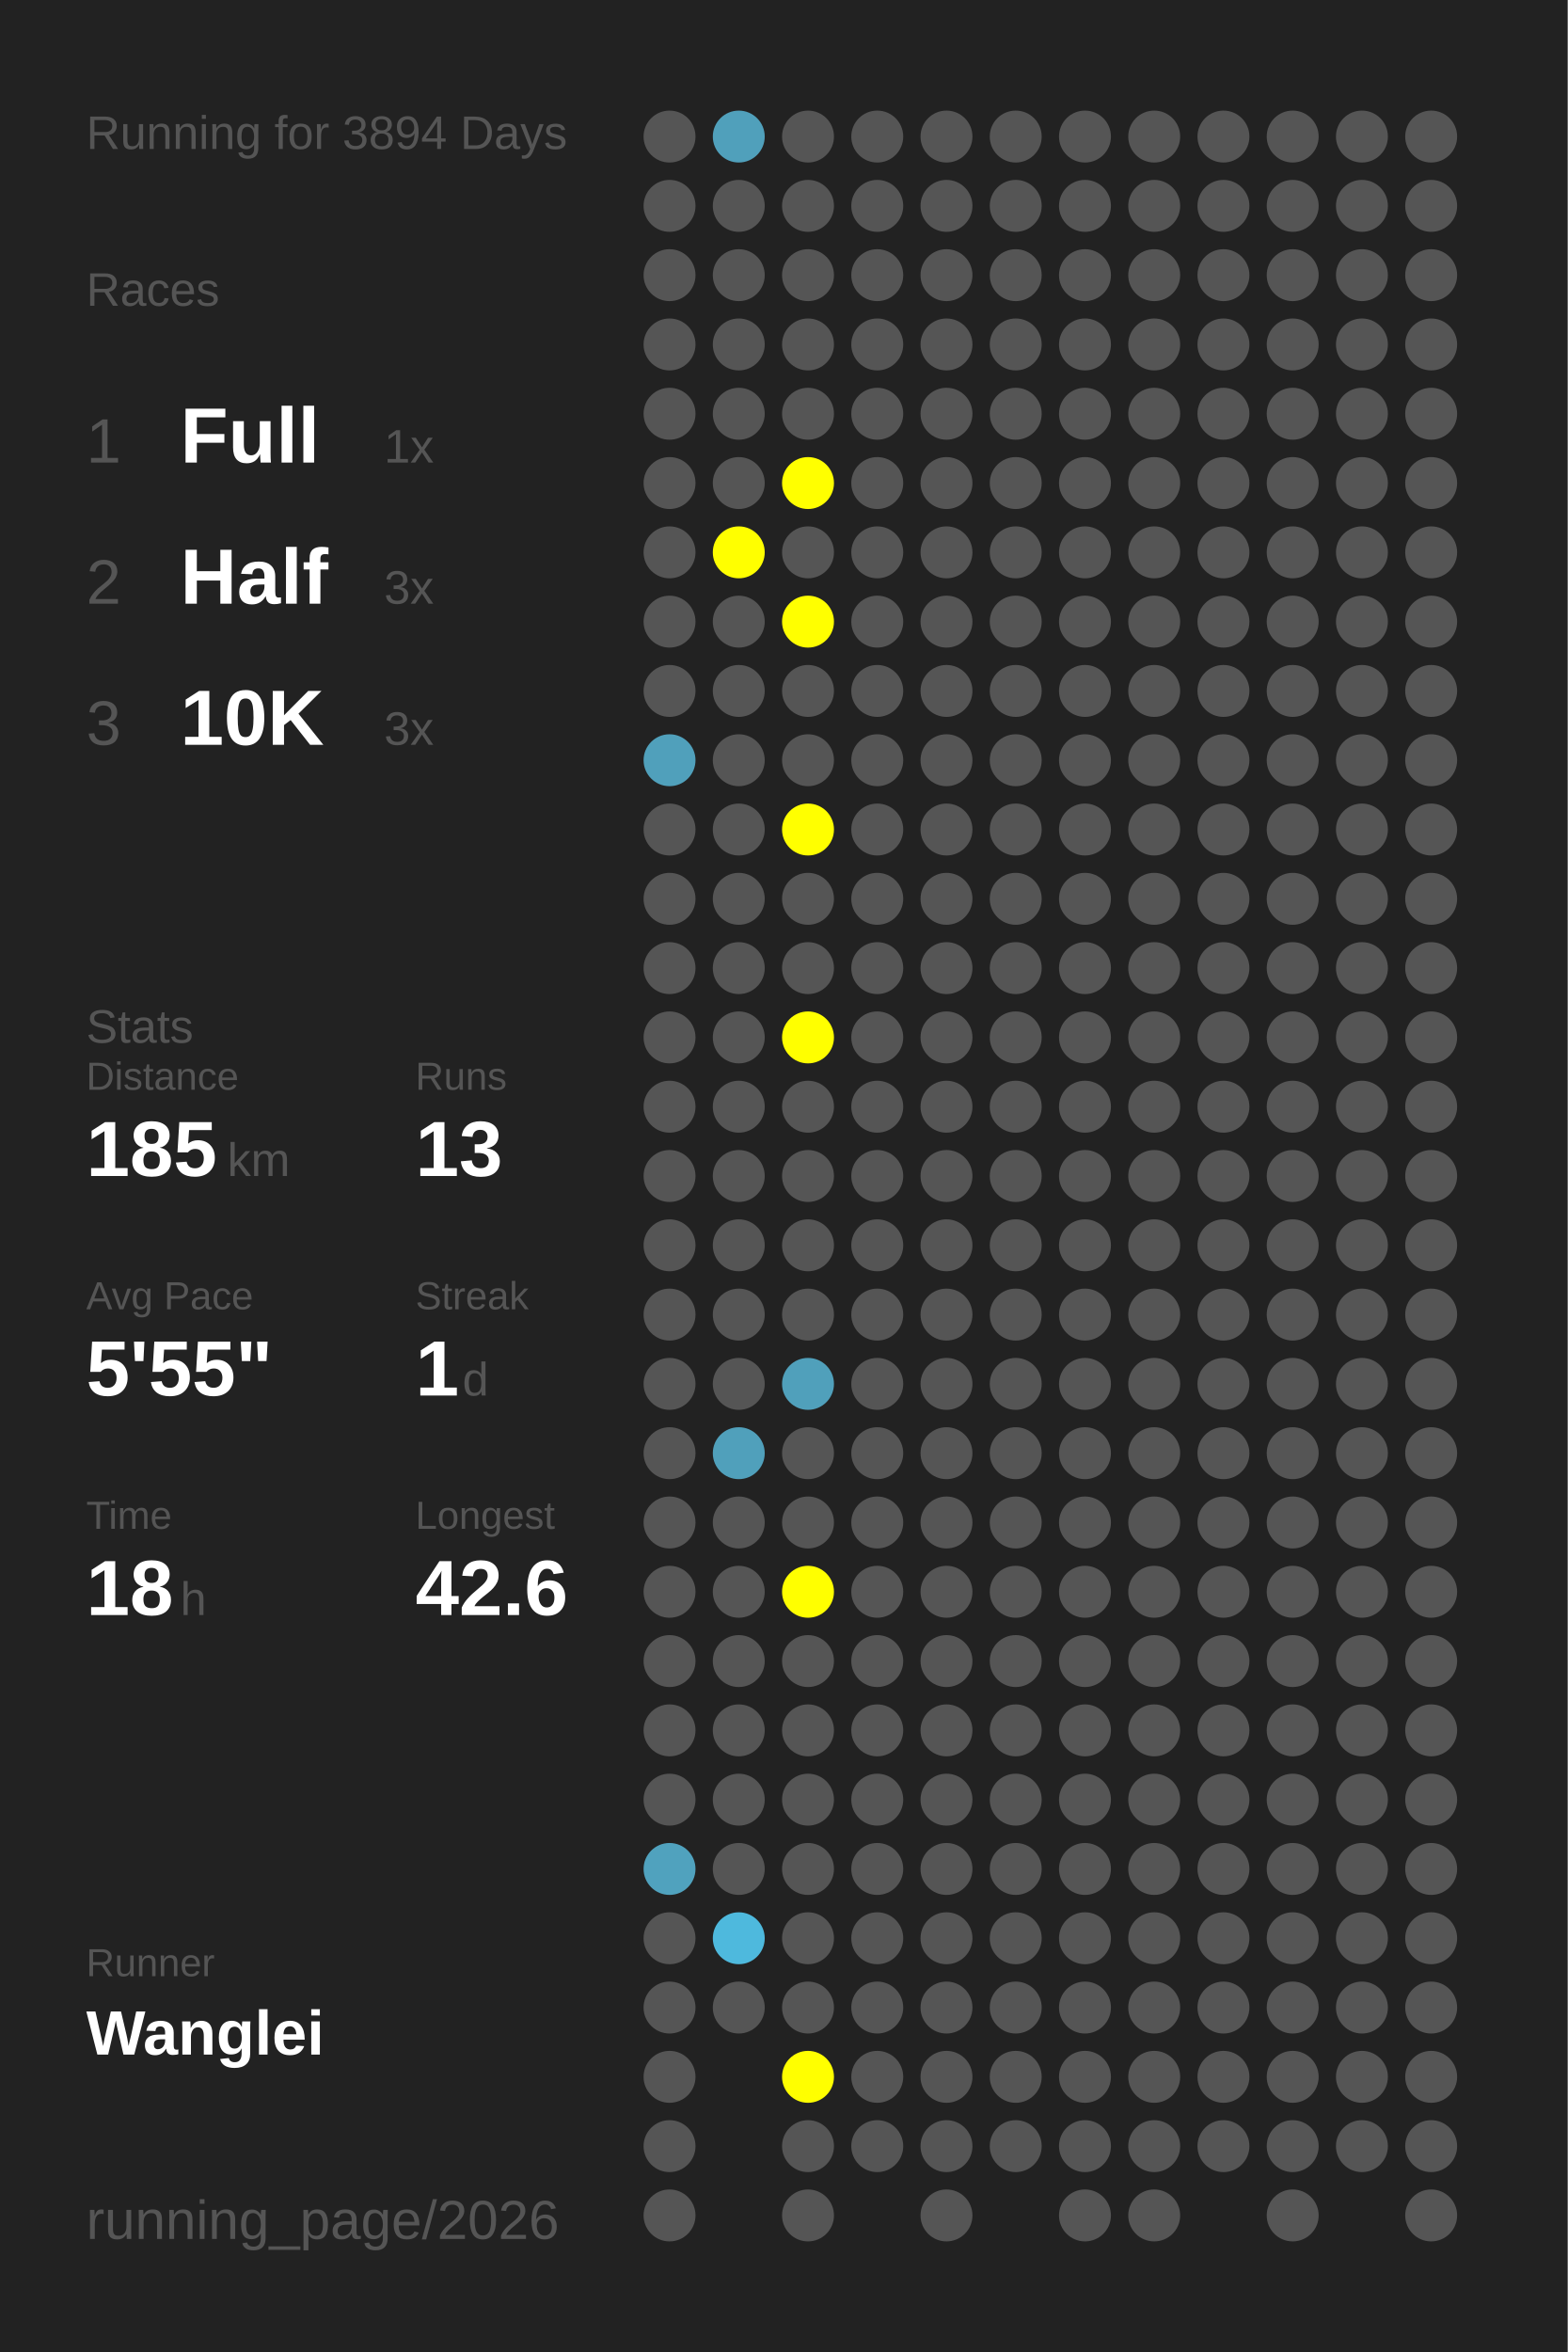
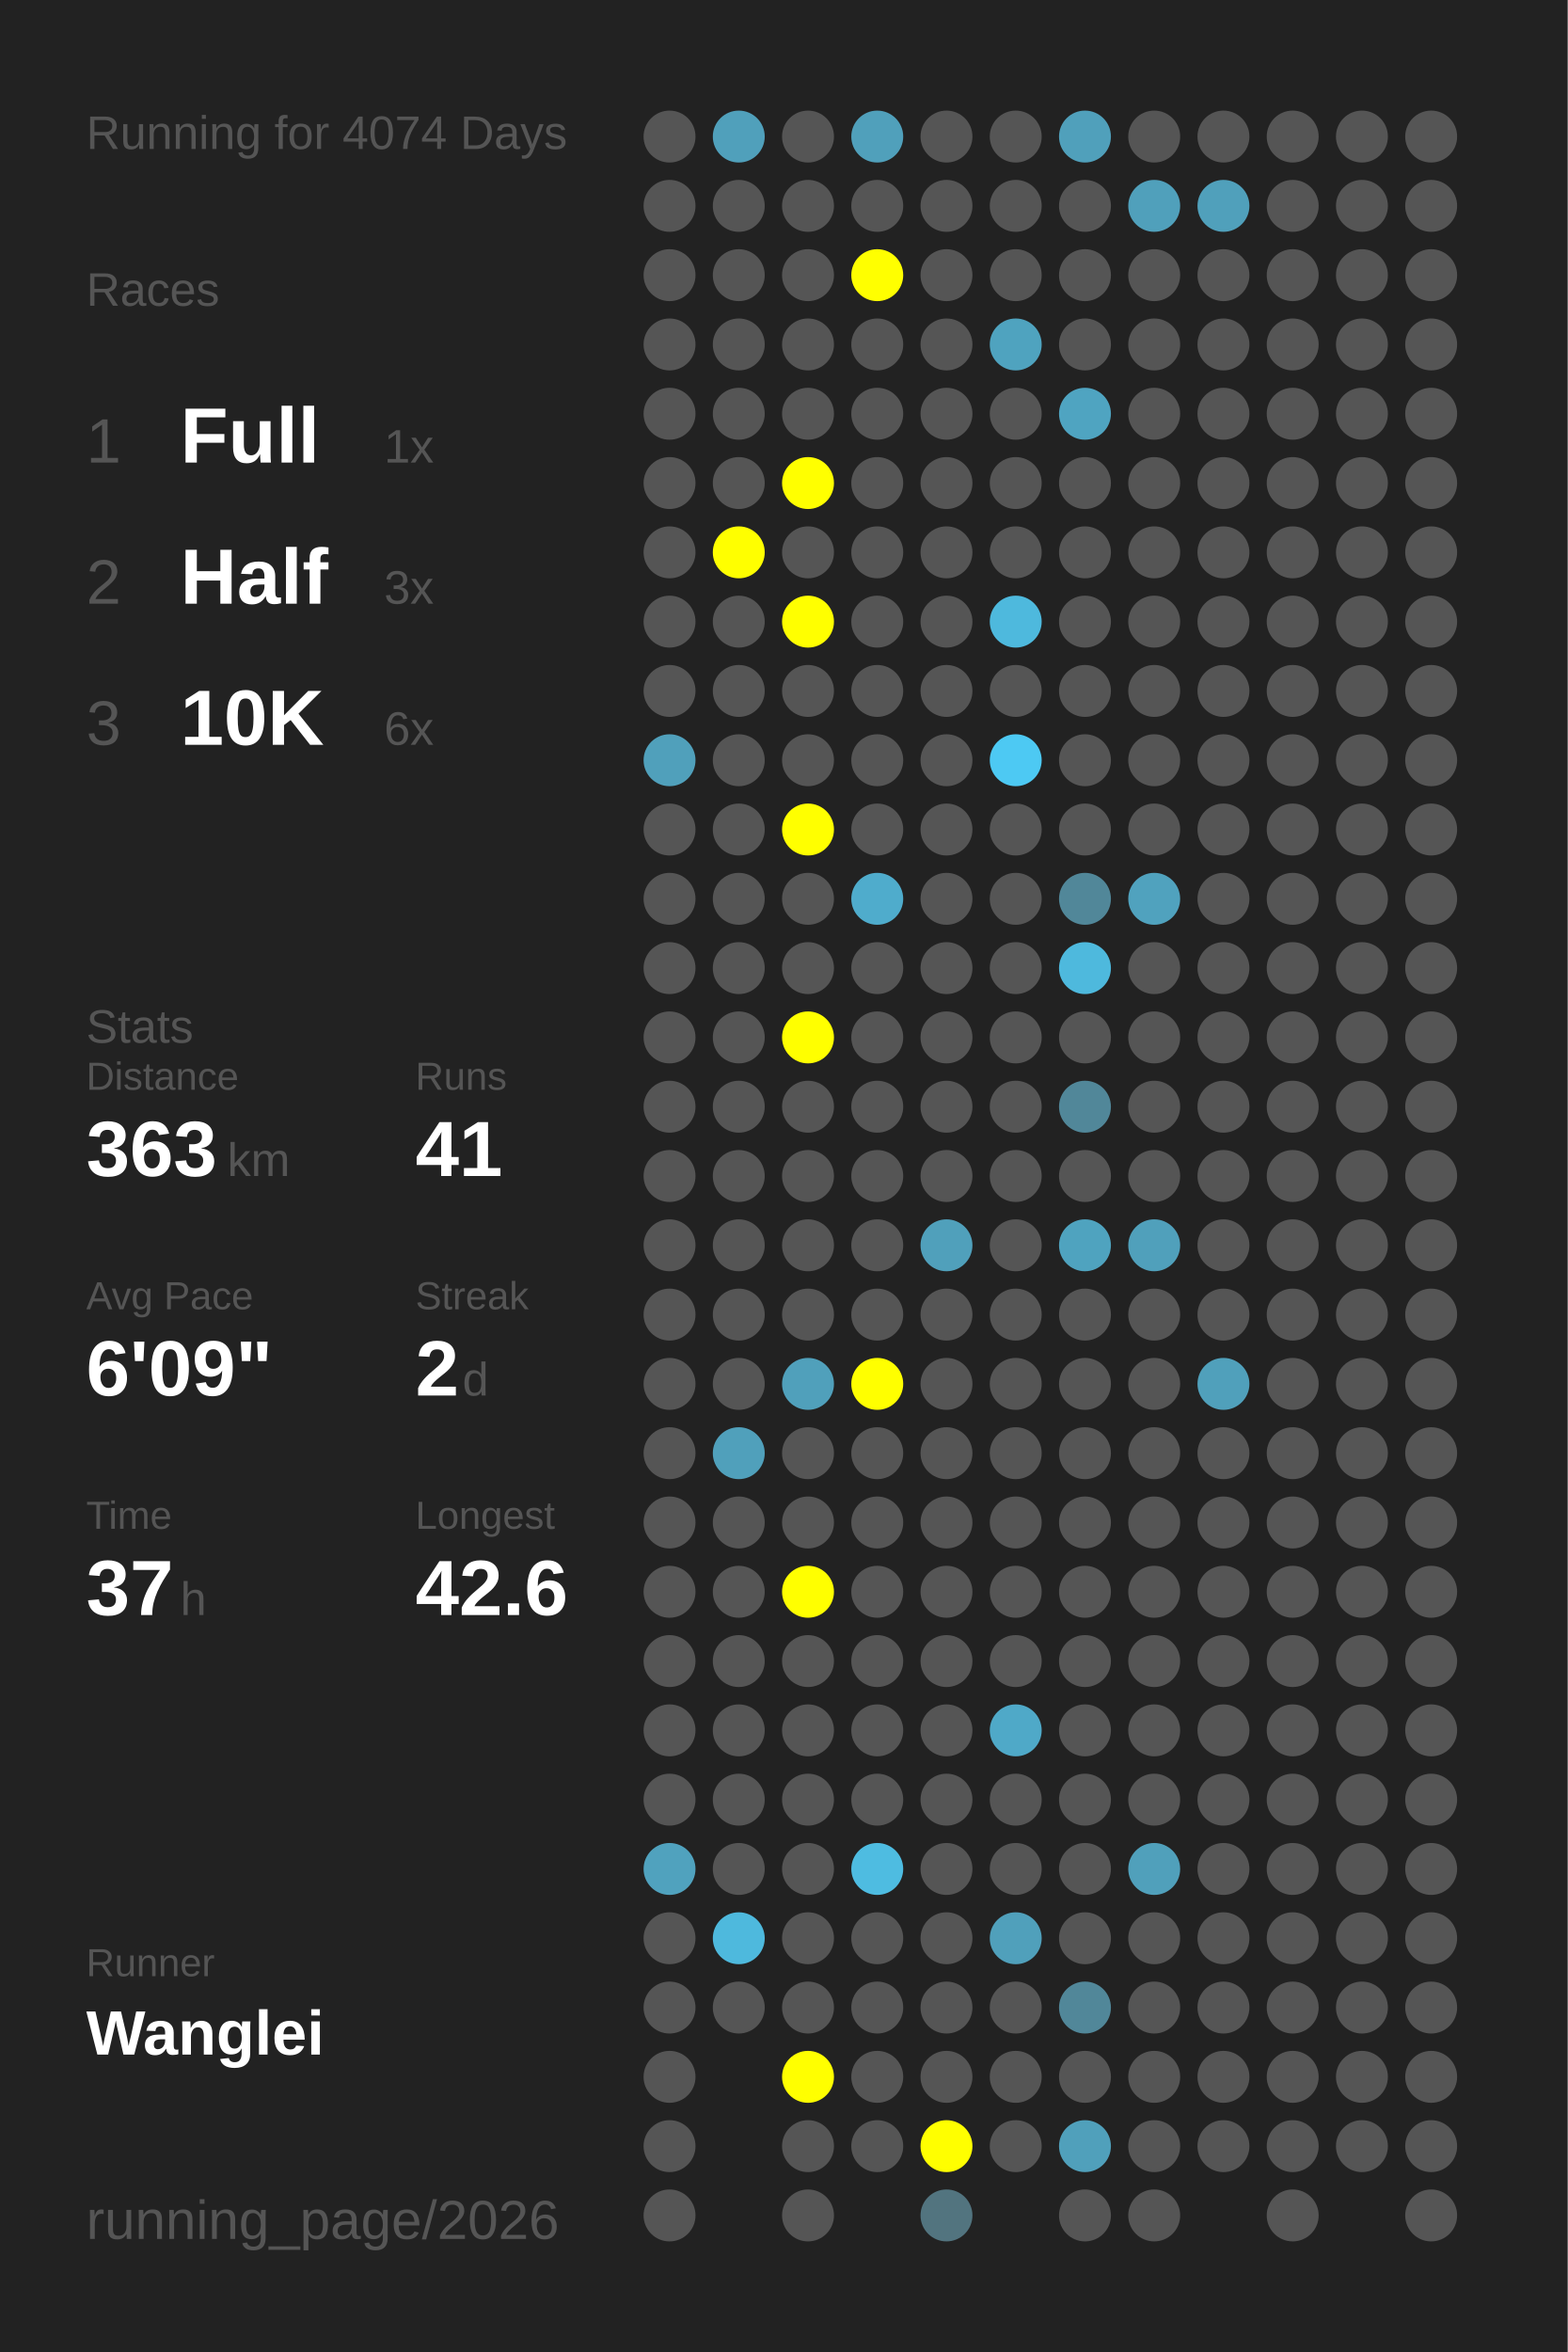
<svg xmlns="http://www.w3.org/2000/svg" baseProfile="full" height="300mm" version="1.1" viewBox="0,0,200,300" width="200mm">
  <defs />
  <rect fill="#222222" height="300" width="200" x="0" y="0" />
-   <text fill="#555555" style="font-size:6px; font-family:Arial;" x="11" y="19">Running for 3894 Days</text>
+   <text fill="#555555" style="font-size:6px; font-family:Arial;" x="11" y="19">Running for 4074 Days</text>
  <text fill="#555555" style="font-size:6px; font-family:Arial;" x="11" y="39">Races</text>
  <text fill="#555555" style="font-size:8px; font-family:Arial;" x="11" y="59">1</text>
  <text fill="#FFFFFF" style="font-size:10px; font-family:Arial; font-weight:bold;" x="23" y="59">Full</text>
  <text fill="#555555" style="font-size:6px; font-family:Arial;" x="49" y="59">1x</text>
  <text fill="#555555" style="font-size:8px; font-family:Arial;" x="11" y="77">2</text>
  <text fill="#FFFFFF" style="font-size:10px; font-family:Arial; font-weight:bold;" x="23" y="77">Half</text>
  <text fill="#555555" style="font-size:6px; font-family:Arial;" x="49" y="77">3x</text>
  <text fill="#555555" style="font-size:8px; font-family:Arial;" x="11" y="95">3</text>
  <text fill="#FFFFFF" style="font-size:10px; font-family:Arial; font-weight:bold;" x="23" y="95">10K</text>
-   <text fill="#555555" style="font-size:6px; font-family:Arial;" x="49" y="95">3x</text>
+   <text fill="#555555" style="font-size:6px; font-family:Arial;" x="49" y="95">6x</text>
  <text fill="#555555" style="font-size:6px; font-family:Arial;" x="11" y="133">Stats</text>
  <text fill="#555555" style="font-size:5px; font-family:Arial;" x="11" y="139">Distance</text>
-   <text fill="#FFFFFF" style="font-size:10px; font-family:Arial; font-weight:bold;" x="11" y="150">185</text>
+   <text fill="#FFFFFF" style="font-size:10px; font-family:Arial; font-weight:bold;" x="11" y="150">363</text>
  <text fill="#555555" style="font-size:6px; font-family:Arial;" x="29" y="150">km</text>
  <text fill="#555555" style="font-size:5px; font-family:Arial;" x="53" y="139">Runs</text>
-   <text fill="#FFFFFF" style="font-size:10px; font-family:Arial; font-weight:bold;" x="53" y="150">13</text>
+   <text fill="#FFFFFF" style="font-size:10px; font-family:Arial; font-weight:bold;" x="53" y="150">41</text>
  <text fill="#555555" style="font-size:5px; font-family:Arial;" x="11" y="167">Avg Pace</text>
-   <text fill="#FFFFFF" style="font-size:10px; font-family:Arial; font-weight:bold;" x="11" y="178">5'55"</text>
+   <text fill="#FFFFFF" style="font-size:10px; font-family:Arial; font-weight:bold;" x="11" y="178">6'09"</text>
  <text fill="#555555" style="font-size:5px; font-family:Arial;" x="53" y="167">Streak</text>
-   <text fill="#FFFFFF" style="font-size:10px; font-family:Arial; font-weight:bold;" x="53" y="178">1</text>
+   <text fill="#FFFFFF" style="font-size:10px; font-family:Arial; font-weight:bold;" x="53" y="178">2</text>
  <text fill="#555555" style="font-size:6px; font-family:Arial;" x="59" y="178">d</text>
  <text fill="#555555" style="font-size:5px; font-family:Arial;" x="11" y="195">Time</text>
-   <text fill="#FFFFFF" style="font-size:10px; font-family:Arial; font-weight:bold;" x="11" y="206">18</text>
+   <text fill="#FFFFFF" style="font-size:10px; font-family:Arial; font-weight:bold;" x="11" y="206">37</text>
  <text fill="#555555" style="font-size:6px; font-family:Arial;" x="23" y="206">h</text>
  <text fill="#555555" style="font-size:5px; font-family:Arial;" x="53" y="195">Longest</text>
  <text fill="#FFFFFF" style="font-size:10px; font-family:Arial; font-weight:bold;" x="53" y="206">42.6</text>
  <text fill="#555555" style="font-size:5px; font-family:Arial;" x="11" y="252.065">Runner</text>
  <text fill="#FFFFFF" style="font-size:8px; font-family:Arial; font-weight:bold;" x="11" y="262.065">Wanglei</text>
  <text fill="#555555" style="font-size:7px; font-family:Arial;" x="11" y="285.581">running_page/2026</text>
  <circle cx="85.417" cy="17.419" fill="#555555" r="3.312" />
  <circle cx="85.417" cy="26.258" fill="#555555" r="3.312" />
  <circle cx="85.417" cy="35.097" fill="#555555" r="3.312" />
  <circle cx="85.417" cy="43.935" fill="#555555" r="3.312" />
  <circle cx="85.417" cy="52.774" fill="#555555" r="3.312" />
  <circle cx="85.417" cy="61.613" fill="#555555" r="3.312" />
  <circle cx="85.417" cy="70.452" fill="#555555" r="3.312" />
  <circle cx="85.417" cy="79.29" fill="#555555" r="3.312" />
  <circle cx="85.417" cy="88.129" fill="#555555" r="3.312" />
  <circle cx="85.417" cy="96.968" fill="#50a0bb" r="3.312" />
  <circle cx="85.417" cy="105.806" fill="#555555" r="3.312" />
  <circle cx="85.417" cy="114.645" fill="#555555" r="3.312" />
  <circle cx="85.417" cy="123.484" fill="#555555" r="3.312" />
  <circle cx="85.417" cy="132.323" fill="#555555" r="3.312" />
  <circle cx="85.417" cy="141.161" fill="#555555" r="3.312" />
  <circle cx="85.417" cy="150" fill="#555555" r="3.312" />
  <circle cx="85.417" cy="158.839" fill="#555555" r="3.312" />
  <circle cx="85.417" cy="167.677" fill="#555555" r="3.312" />
  <circle cx="85.417" cy="176.516" fill="#555555" r="3.312" />
  <circle cx="85.417" cy="185.355" fill="#555555" r="3.312" />
  <circle cx="85.417" cy="194.194" fill="#555555" r="3.312" />
  <circle cx="85.417" cy="203.032" fill="#555555" r="3.312" />
  <circle cx="85.417" cy="211.871" fill="#555555" r="3.312" />
  <circle cx="85.417" cy="220.71" fill="#555555" r="3.312" />
  <circle cx="85.417" cy="229.548" fill="#555555" r="3.312" />
  <circle cx="85.417" cy="238.387" fill="#50a2be" r="3.312" />
  <circle cx="85.417" cy="247.226" fill="#555555" r="3.312" />
  <circle cx="85.417" cy="256.065" fill="#555555" r="3.312" />
  <circle cx="85.417" cy="264.903" fill="#555555" r="3.312" />
  <circle cx="85.417" cy="273.742" fill="#555555" r="3.312" />
  <circle cx="85.417" cy="282.581" fill="#555555" r="3.312" />
  <circle cx="94.25" cy="17.419" fill="#50a0bb" r="3.312" />
  <circle cx="94.25" cy="26.258" fill="#555555" r="3.312" />
  <circle cx="94.25" cy="35.097" fill="#555555" r="3.312" />
  <circle cx="94.25" cy="43.935" fill="#555555" r="3.312" />
  <circle cx="94.25" cy="52.774" fill="#555555" r="3.312" />
  <circle cx="94.25" cy="61.613" fill="#555555" r="3.312" />
  <circle cx="94.25" cy="70.452" fill="#FFFF00" r="3.312" />
  <circle cx="94.25" cy="79.29" fill="#555555" r="3.312" />
  <circle cx="94.25" cy="88.129" fill="#555555" r="3.312" />
  <circle cx="94.25" cy="96.968" fill="#555555" r="3.312" />
  <circle cx="94.25" cy="105.806" fill="#555555" r="3.312" />
  <circle cx="94.25" cy="114.645" fill="#555555" r="3.312" />
  <circle cx="94.25" cy="123.484" fill="#555555" r="3.312" />
  <circle cx="94.25" cy="132.323" fill="#555555" r="3.312" />
  <circle cx="94.25" cy="141.161" fill="#555555" r="3.312" />
  <circle cx="94.25" cy="150" fill="#555555" r="3.312" />
  <circle cx="94.25" cy="158.839" fill="#555555" r="3.312" />
  <circle cx="94.25" cy="167.677" fill="#555555" r="3.312" />
  <circle cx="94.25" cy="176.516" fill="#555555" r="3.312" />
  <circle cx="94.25" cy="185.355" fill="#50a0bb" r="3.312" />
  <circle cx="94.25" cy="194.194" fill="#555555" r="3.312" />
  <circle cx="94.25" cy="203.032" fill="#555555" r="3.312" />
  <circle cx="94.25" cy="211.871" fill="#555555" r="3.312" />
  <circle cx="94.25" cy="220.71" fill="#555555" r="3.312" />
  <circle cx="94.25" cy="229.548" fill="#555555" r="3.312" />
  <circle cx="94.25" cy="238.387" fill="#555555" r="3.312" />
  <circle cx="94.25" cy="247.226" fill="#4eb9dd" r="3.312" />
  <circle cx="94.25" cy="256.065" fill="#555555" r="3.312" />
  <circle cx="103.083" cy="17.419" fill="#555555" r="3.312" />
  <circle cx="103.083" cy="26.258" fill="#555555" r="3.312" />
  <circle cx="103.083" cy="35.097" fill="#555555" r="3.312" />
  <circle cx="103.083" cy="43.935" fill="#555555" r="3.312" />
  <circle cx="103.083" cy="52.774" fill="#555555" r="3.312" />
  <circle cx="103.083" cy="61.613" fill="#FFFF00" r="3.312" />
  <circle cx="103.083" cy="70.452" fill="#555555" r="3.312" />
  <circle cx="103.083" cy="79.29" fill="#FFFF00" r="3.312" />
  <circle cx="103.083" cy="88.129" fill="#555555" r="3.312" />
  <circle cx="103.083" cy="96.968" fill="#555555" r="3.312" />
  <circle cx="103.083" cy="105.806" fill="#FFFF00" r="3.312" />
  <circle cx="103.083" cy="114.645" fill="#555555" r="3.312" />
  <circle cx="103.083" cy="123.484" fill="#555555" r="3.312" />
  <circle cx="103.083" cy="132.323" fill="#FFFF00" r="3.312" />
  <circle cx="103.083" cy="141.161" fill="#555555" r="3.312" />
  <circle cx="103.083" cy="150" fill="#555555" r="3.312" />
  <circle cx="103.083" cy="158.839" fill="#555555" r="3.312" />
  <circle cx="103.083" cy="167.677" fill="#555555" r="3.312" />
  <circle cx="103.083" cy="176.516" fill="#50a0bb" r="3.312" />
  <circle cx="103.083" cy="185.355" fill="#555555" r="3.312" />
  <circle cx="103.083" cy="194.194" fill="#555555" r="3.312" />
  <circle cx="103.083" cy="203.032" fill="#FFFF00" r="3.312" />
  <circle cx="103.083" cy="211.871" fill="#555555" r="3.312" />
  <circle cx="103.083" cy="220.71" fill="#555555" r="3.312" />
  <circle cx="103.083" cy="229.548" fill="#555555" r="3.312" />
  <circle cx="103.083" cy="238.387" fill="#555555" r="3.312" />
  <circle cx="103.083" cy="247.226" fill="#555555" r="3.312" />
  <circle cx="103.083" cy="256.065" fill="#555555" r="3.312" />
  <circle cx="103.083" cy="264.903" fill="#FFFF00" r="3.312" />
  <circle cx="103.083" cy="273.742" fill="#555555" r="3.312" />
  <circle cx="103.083" cy="282.581" fill="#555555" r="3.312" />
-   <circle cx="111.917" cy="17.419" fill="#555555" r="3.312" />
+   <circle cx="111.917" cy="17.419" fill="#50a0bb" r="3.312" />
  <circle cx="111.917" cy="26.258" fill="#555555" r="3.312" />
-   <circle cx="111.917" cy="35.097" fill="#555555" r="3.312" />
+   <circle cx="111.917" cy="35.097" fill="#FFFF00" r="3.312" />
  <circle cx="111.917" cy="43.935" fill="#555555" r="3.312" />
  <circle cx="111.917" cy="52.774" fill="#555555" r="3.312" />
  <circle cx="111.917" cy="61.613" fill="#555555" r="3.312" />
  <circle cx="111.917" cy="70.452" fill="#555555" r="3.312" />
  <circle cx="111.917" cy="79.29" fill="#555555" r="3.312" />
  <circle cx="111.917" cy="88.129" fill="#555555" r="3.312" />
  <circle cx="111.917" cy="96.968" fill="#555555" r="3.312" />
  <circle cx="111.917" cy="105.806" fill="#555555" r="3.312" />
-   <circle cx="111.917" cy="114.645" fill="#555555" r="3.312" />
+   <circle cx="111.917" cy="114.645" fill="#4faccc" r="3.312" />
  <circle cx="111.917" cy="123.484" fill="#555555" r="3.312" />
  <circle cx="111.917" cy="132.323" fill="#555555" r="3.312" />
  <circle cx="111.917" cy="141.161" fill="#555555" r="3.312" />
  <circle cx="111.917" cy="150" fill="#555555" r="3.312" />
  <circle cx="111.917" cy="158.839" fill="#555555" r="3.312" />
  <circle cx="111.917" cy="167.677" fill="#555555" r="3.312" />
-   <circle cx="111.917" cy="176.516" fill="#555555" r="3.312" />
+   <circle cx="111.917" cy="176.516" fill="#FFFF00" r="3.312" />
  <circle cx="111.917" cy="185.355" fill="#555555" r="3.312" />
  <circle cx="111.917" cy="194.194" fill="#555555" r="3.312" />
  <circle cx="111.917" cy="203.032" fill="#555555" r="3.312" />
  <circle cx="111.917" cy="211.871" fill="#555555" r="3.312" />
  <circle cx="111.917" cy="220.71" fill="#555555" r="3.312" />
  <circle cx="111.917" cy="229.548" fill="#555555" r="3.312" />
-   <circle cx="111.917" cy="238.387" fill="#555555" r="3.312" />
+   <circle cx="111.917" cy="238.387" fill="#4ebce1" r="3.312" />
  <circle cx="111.917" cy="247.226" fill="#555555" r="3.312" />
  <circle cx="111.917" cy="256.065" fill="#555555" r="3.312" />
  <circle cx="111.917" cy="264.903" fill="#555555" r="3.312" />
  <circle cx="111.917" cy="273.742" fill="#555555" r="3.312" />
  <circle cx="120.75" cy="17.419" fill="#555555" r="3.312" />
  <circle cx="120.75" cy="26.258" fill="#555555" r="3.312" />
  <circle cx="120.75" cy="35.097" fill="#555555" r="3.312" />
  <circle cx="120.75" cy="43.935" fill="#555555" r="3.312" />
  <circle cx="120.75" cy="52.774" fill="#555555" r="3.312" />
  <circle cx="120.75" cy="61.613" fill="#555555" r="3.312" />
  <circle cx="120.75" cy="70.452" fill="#555555" r="3.312" />
  <circle cx="120.75" cy="79.29" fill="#555555" r="3.312" />
  <circle cx="120.75" cy="88.129" fill="#555555" r="3.312" />
  <circle cx="120.75" cy="96.968" fill="#555555" r="3.312" />
  <circle cx="120.75" cy="105.806" fill="#555555" r="3.312" />
  <circle cx="120.75" cy="114.645" fill="#555555" r="3.312" />
  <circle cx="120.75" cy="123.484" fill="#555555" r="3.312" />
  <circle cx="120.75" cy="132.323" fill="#555555" r="3.312" />
  <circle cx="120.75" cy="141.161" fill="#555555" r="3.312" />
  <circle cx="120.75" cy="150" fill="#555555" r="3.312" />
-   <circle cx="120.75" cy="158.839" fill="#555555" r="3.312" />
+   <circle cx="120.75" cy="158.839" fill="#50a0bb" r="3.312" />
  <circle cx="120.75" cy="167.677" fill="#555555" r="3.312" />
  <circle cx="120.75" cy="176.516" fill="#555555" r="3.312" />
  <circle cx="120.75" cy="185.355" fill="#555555" r="3.312" />
  <circle cx="120.75" cy="194.194" fill="#555555" r="3.312" />
  <circle cx="120.75" cy="203.032" fill="#555555" r="3.312" />
  <circle cx="120.75" cy="211.871" fill="#555555" r="3.312" />
  <circle cx="120.75" cy="220.71" fill="#555555" r="3.312" />
  <circle cx="120.75" cy="229.548" fill="#555555" r="3.312" />
  <circle cx="120.75" cy="238.387" fill="#555555" r="3.312" />
  <circle cx="120.75" cy="247.226" fill="#555555" r="3.312" />
  <circle cx="120.75" cy="256.065" fill="#555555" r="3.312" />
  <circle cx="120.75" cy="264.903" fill="#555555" r="3.312" />
-   <circle cx="120.75" cy="273.742" fill="#555555" r="3.312" />
-   <circle cx="120.75" cy="282.581" fill="#555555" r="3.312" />
+   <circle cx="120.75" cy="273.742" fill="#FFFF00" r="3.312" />
+   <circle cx="120.75" cy="282.581" fill="#52747f" r="3.312" />
  <circle cx="129.583" cy="17.419" fill="#555555" r="3.312" />
  <circle cx="129.583" cy="26.258" fill="#555555" r="3.312" />
  <circle cx="129.583" cy="35.097" fill="#555555" r="3.312" />
-   <circle cx="129.583" cy="43.935" fill="#555555" r="3.312" />
+   <circle cx="129.583" cy="43.935" fill="#4fa3bf" r="3.312" />
  <circle cx="129.583" cy="52.774" fill="#555555" r="3.312" />
  <circle cx="129.583" cy="61.613" fill="#555555" r="3.312" />
  <circle cx="129.583" cy="70.452" fill="#555555" r="3.312" />
-   <circle cx="129.583" cy="79.29" fill="#555555" r="3.312" />
+   <circle cx="129.583" cy="79.29" fill="#4eb9dd" r="3.312" />
  <circle cx="129.583" cy="88.129" fill="#555555" r="3.312" />
-   <circle cx="129.583" cy="96.968" fill="#555555" r="3.312" />
+   <circle cx="129.583" cy="96.968" fill="#4dc9f3" r="3.312" />
  <circle cx="129.583" cy="105.806" fill="#555555" r="3.312" />
  <circle cx="129.583" cy="114.645" fill="#555555" r="3.312" />
  <circle cx="129.583" cy="123.484" fill="#555555" r="3.312" />
  <circle cx="129.583" cy="132.323" fill="#555555" r="3.312" />
  <circle cx="129.583" cy="141.161" fill="#555555" r="3.312" />
  <circle cx="129.583" cy="150" fill="#555555" r="3.312" />
  <circle cx="129.583" cy="158.839" fill="#555555" r="3.312" />
  <circle cx="129.583" cy="167.677" fill="#555555" r="3.312" />
  <circle cx="129.583" cy="176.516" fill="#555555" r="3.312" />
  <circle cx="129.583" cy="185.355" fill="#555555" r="3.312" />
  <circle cx="129.583" cy="194.194" fill="#555555" r="3.312" />
  <circle cx="129.583" cy="203.032" fill="#555555" r="3.312" />
  <circle cx="129.583" cy="211.871" fill="#555555" r="3.312" />
-   <circle cx="129.583" cy="220.71" fill="#555555" r="3.312" />
+   <circle cx="129.583" cy="220.71" fill="#4fa9c8" r="3.312" />
  <circle cx="129.583" cy="229.548" fill="#555555" r="3.312" />
  <circle cx="129.583" cy="238.387" fill="#555555" r="3.312" />
-   <circle cx="129.583" cy="247.226" fill="#555555" r="3.312" />
+   <circle cx="129.583" cy="247.226" fill="#50a0bb" r="3.312" />
  <circle cx="129.583" cy="256.065" fill="#555555" r="3.312" />
  <circle cx="129.583" cy="264.903" fill="#555555" r="3.312" />
  <circle cx="129.583" cy="273.742" fill="#555555" r="3.312" />
-   <circle cx="138.417" cy="17.419" fill="#555555" r="3.312" />
+   <circle cx="138.417" cy="17.419" fill="#50a0bb" r="3.312" />
  <circle cx="138.417" cy="26.258" fill="#555555" r="3.312" />
  <circle cx="138.417" cy="35.097" fill="#555555" r="3.312" />
  <circle cx="138.417" cy="43.935" fill="#555555" r="3.312" />
-   <circle cx="138.417" cy="52.774" fill="#555555" r="3.312" />
+   <circle cx="138.417" cy="52.774" fill="#4fa4c1" r="3.312" />
  <circle cx="138.417" cy="61.613" fill="#555555" r="3.312" />
  <circle cx="138.417" cy="70.452" fill="#555555" r="3.312" />
  <circle cx="138.417" cy="79.29" fill="#555555" r="3.312" />
  <circle cx="138.417" cy="88.129" fill="#555555" r="3.312" />
  <circle cx="138.417" cy="96.968" fill="#555555" r="3.312" />
  <circle cx="138.417" cy="105.806" fill="#555555" r="3.312" />
-   <circle cx="138.417" cy="114.645" fill="#555555" r="3.312" />
-   <circle cx="138.417" cy="123.484" fill="#555555" r="3.312" />
+   <circle cx="138.417" cy="114.645" fill="#518799" r="3.312" />
+   <circle cx="138.417" cy="123.484" fill="#4eb9dd" r="3.312" />
  <circle cx="138.417" cy="132.323" fill="#555555" r="3.312" />
-   <circle cx="138.417" cy="141.161" fill="#555555" r="3.312" />
+   <circle cx="138.417" cy="141.161" fill="#518799" r="3.312" />
  <circle cx="138.417" cy="150" fill="#555555" r="3.312" />
-   <circle cx="138.417" cy="158.839" fill="#555555" r="3.312" />
+   <circle cx="138.417" cy="158.839" fill="#4fa3bf" r="3.312" />
  <circle cx="138.417" cy="167.677" fill="#555555" r="3.312" />
  <circle cx="138.417" cy="176.516" fill="#555555" r="3.312" />
  <circle cx="138.417" cy="185.355" fill="#555555" r="3.312" />
  <circle cx="138.417" cy="194.194" fill="#555555" r="3.312" />
  <circle cx="138.417" cy="203.032" fill="#555555" r="3.312" />
  <circle cx="138.417" cy="211.871" fill="#555555" r="3.312" />
  <circle cx="138.417" cy="220.71" fill="#555555" r="3.312" />
  <circle cx="138.417" cy="229.548" fill="#555555" r="3.312" />
  <circle cx="138.417" cy="238.387" fill="#555555" r="3.312" />
  <circle cx="138.417" cy="247.226" fill="#555555" r="3.312" />
-   <circle cx="138.417" cy="256.065" fill="#555555" r="3.312" />
+   <circle cx="138.417" cy="256.065" fill="#518799" r="3.312" />
  <circle cx="138.417" cy="264.903" fill="#555555" r="3.312" />
-   <circle cx="138.417" cy="273.742" fill="#555555" r="3.312" />
+   <circle cx="138.417" cy="273.742" fill="#50a0bb" r="3.312" />
  <circle cx="138.417" cy="282.581" fill="#555555" r="3.312" />
  <circle cx="147.25" cy="17.419" fill="#555555" r="3.312" />
-   <circle cx="147.25" cy="26.258" fill="#555555" r="3.312" />
+   <circle cx="147.25" cy="26.258" fill="#50a0bb" r="3.312" />
  <circle cx="147.25" cy="35.097" fill="#555555" r="3.312" />
  <circle cx="147.25" cy="43.935" fill="#555555" r="3.312" />
  <circle cx="147.25" cy="52.774" fill="#555555" r="3.312" />
  <circle cx="147.25" cy="61.613" fill="#555555" r="3.312" />
  <circle cx="147.25" cy="70.452" fill="#555555" r="3.312" />
  <circle cx="147.25" cy="79.29" fill="#555555" r="3.312" />
  <circle cx="147.25" cy="88.129" fill="#555555" r="3.312" />
  <circle cx="147.25" cy="96.968" fill="#555555" r="3.312" />
  <circle cx="147.25" cy="105.806" fill="#555555" r="3.312" />
-   <circle cx="147.25" cy="114.645" fill="#555555" r="3.312" />
+   <circle cx="147.25" cy="114.645" fill="#50a2be" r="3.312" />
  <circle cx="147.25" cy="123.484" fill="#555555" r="3.312" />
  <circle cx="147.25" cy="132.323" fill="#555555" r="3.312" />
  <circle cx="147.25" cy="141.161" fill="#555555" r="3.312" />
  <circle cx="147.25" cy="150" fill="#555555" r="3.312" />
-   <circle cx="147.25" cy="158.839" fill="#555555" r="3.312" />
+   <circle cx="147.25" cy="158.839" fill="#50a0bb" r="3.312" />
  <circle cx="147.25" cy="167.677" fill="#555555" r="3.312" />
  <circle cx="147.25" cy="176.516" fill="#555555" r="3.312" />
  <circle cx="147.25" cy="185.355" fill="#555555" r="3.312" />
  <circle cx="147.25" cy="194.194" fill="#555555" r="3.312" />
  <circle cx="147.25" cy="203.032" fill="#555555" r="3.312" />
  <circle cx="147.25" cy="211.871" fill="#555555" r="3.312" />
  <circle cx="147.25" cy="220.71" fill="#555555" r="3.312" />
  <circle cx="147.25" cy="229.548" fill="#555555" r="3.312" />
-   <circle cx="147.25" cy="238.387" fill="#555555" r="3.312" />
+   <circle cx="147.25" cy="238.387" fill="#50a0bb" r="3.312" />
  <circle cx="147.25" cy="247.226" fill="#555555" r="3.312" />
  <circle cx="147.25" cy="256.065" fill="#555555" r="3.312" />
  <circle cx="147.25" cy="264.903" fill="#555555" r="3.312" />
  <circle cx="147.25" cy="273.742" fill="#555555" r="3.312" />
  <circle cx="147.25" cy="282.581" fill="#555555" r="3.312" />
  <circle cx="156.083" cy="17.419" fill="#555555" r="3.312" />
-   <circle cx="156.083" cy="26.258" fill="#555555" r="3.312" />
+   <circle cx="156.083" cy="26.258" fill="#50a0bb" r="3.312" />
  <circle cx="156.083" cy="35.097" fill="#555555" r="3.312" />
  <circle cx="156.083" cy="43.935" fill="#555555" r="3.312" />
  <circle cx="156.083" cy="52.774" fill="#555555" r="3.312" />
  <circle cx="156.083" cy="61.613" fill="#555555" r="3.312" />
  <circle cx="156.083" cy="70.452" fill="#555555" r="3.312" />
  <circle cx="156.083" cy="79.29" fill="#555555" r="3.312" />
  <circle cx="156.083" cy="88.129" fill="#555555" r="3.312" />
  <circle cx="156.083" cy="96.968" fill="#555555" r="3.312" />
  <circle cx="156.083" cy="105.806" fill="#555555" r="3.312" />
  <circle cx="156.083" cy="114.645" fill="#555555" r="3.312" />
  <circle cx="156.083" cy="123.484" fill="#555555" r="3.312" />
  <circle cx="156.083" cy="132.323" fill="#555555" r="3.312" />
  <circle cx="156.083" cy="141.161" fill="#555555" r="3.312" />
  <circle cx="156.083" cy="150" fill="#555555" r="3.312" />
  <circle cx="156.083" cy="158.839" fill="#555555" r="3.312" />
  <circle cx="156.083" cy="167.677" fill="#555555" r="3.312" />
-   <circle cx="156.083" cy="176.516" fill="#555555" r="3.312" />
+   <circle cx="156.083" cy="176.516" fill="#50a0bb" r="3.312" />
  <circle cx="156.083" cy="185.355" fill="#555555" r="3.312" />
  <circle cx="156.083" cy="194.194" fill="#555555" r="3.312" />
  <circle cx="156.083" cy="203.032" fill="#555555" r="3.312" />
  <circle cx="156.083" cy="211.871" fill="#555555" r="3.312" />
  <circle cx="156.083" cy="220.71" fill="#555555" r="3.312" />
  <circle cx="156.083" cy="229.548" fill="#555555" r="3.312" />
  <circle cx="156.083" cy="238.387" fill="#555555" r="3.312" />
  <circle cx="156.083" cy="247.226" fill="#555555" r="3.312" />
  <circle cx="156.083" cy="256.065" fill="#555555" r="3.312" />
  <circle cx="156.083" cy="264.903" fill="#555555" r="3.312" />
  <circle cx="156.083" cy="273.742" fill="#555555" r="3.312" />
  <circle cx="164.917" cy="17.419" fill="#555555" r="3.312" />
  <circle cx="164.917" cy="26.258" fill="#555555" r="3.312" />
  <circle cx="164.917" cy="35.097" fill="#555555" r="3.312" />
  <circle cx="164.917" cy="43.935" fill="#555555" r="3.312" />
  <circle cx="164.917" cy="52.774" fill="#555555" r="3.312" />
  <circle cx="164.917" cy="61.613" fill="#555555" r="3.312" />
  <circle cx="164.917" cy="70.452" fill="#555555" r="3.312" />
  <circle cx="164.917" cy="79.29" fill="#555555" r="3.312" />
  <circle cx="164.917" cy="88.129" fill="#555555" r="3.312" />
  <circle cx="164.917" cy="96.968" fill="#555555" r="3.312" />
  <circle cx="164.917" cy="105.806" fill="#555555" r="3.312" />
  <circle cx="164.917" cy="114.645" fill="#555555" r="3.312" />
  <circle cx="164.917" cy="123.484" fill="#555555" r="3.312" />
  <circle cx="164.917" cy="132.323" fill="#555555" r="3.312" />
  <circle cx="164.917" cy="141.161" fill="#555555" r="3.312" />
  <circle cx="164.917" cy="150" fill="#555555" r="3.312" />
  <circle cx="164.917" cy="158.839" fill="#555555" r="3.312" />
  <circle cx="164.917" cy="167.677" fill="#555555" r="3.312" />
  <circle cx="164.917" cy="176.516" fill="#555555" r="3.312" />
  <circle cx="164.917" cy="185.355" fill="#555555" r="3.312" />
  <circle cx="164.917" cy="194.194" fill="#555555" r="3.312" />
  <circle cx="164.917" cy="203.032" fill="#555555" r="3.312" />
  <circle cx="164.917" cy="211.871" fill="#555555" r="3.312" />
  <circle cx="164.917" cy="220.71" fill="#555555" r="3.312" />
  <circle cx="164.917" cy="229.548" fill="#555555" r="3.312" />
  <circle cx="164.917" cy="238.387" fill="#555555" r="3.312" />
  <circle cx="164.917" cy="247.226" fill="#555555" r="3.312" />
  <circle cx="164.917" cy="256.065" fill="#555555" r="3.312" />
  <circle cx="164.917" cy="264.903" fill="#555555" r="3.312" />
  <circle cx="164.917" cy="273.742" fill="#555555" r="3.312" />
  <circle cx="164.917" cy="282.581" fill="#555555" r="3.312" />
  <circle cx="173.75" cy="17.419" fill="#555555" r="3.312" />
  <circle cx="173.75" cy="26.258" fill="#555555" r="3.312" />
  <circle cx="173.75" cy="35.097" fill="#555555" r="3.312" />
  <circle cx="173.75" cy="43.935" fill="#555555" r="3.312" />
  <circle cx="173.75" cy="52.774" fill="#555555" r="3.312" />
  <circle cx="173.75" cy="61.613" fill="#555555" r="3.312" />
  <circle cx="173.75" cy="70.452" fill="#555555" r="3.312" />
  <circle cx="173.75" cy="79.29" fill="#555555" r="3.312" />
  <circle cx="173.75" cy="88.129" fill="#555555" r="3.312" />
  <circle cx="173.75" cy="96.968" fill="#555555" r="3.312" />
  <circle cx="173.75" cy="105.806" fill="#555555" r="3.312" />
  <circle cx="173.75" cy="114.645" fill="#555555" r="3.312" />
  <circle cx="173.75" cy="123.484" fill="#555555" r="3.312" />
  <circle cx="173.75" cy="132.323" fill="#555555" r="3.312" />
  <circle cx="173.75" cy="141.161" fill="#555555" r="3.312" />
  <circle cx="173.75" cy="150" fill="#555555" r="3.312" />
  <circle cx="173.75" cy="158.839" fill="#555555" r="3.312" />
  <circle cx="173.75" cy="167.677" fill="#555555" r="3.312" />
  <circle cx="173.75" cy="176.516" fill="#555555" r="3.312" />
  <circle cx="173.75" cy="185.355" fill="#555555" r="3.312" />
  <circle cx="173.75" cy="194.194" fill="#555555" r="3.312" />
  <circle cx="173.75" cy="203.032" fill="#555555" r="3.312" />
  <circle cx="173.75" cy="211.871" fill="#555555" r="3.312" />
  <circle cx="173.75" cy="220.71" fill="#555555" r="3.312" />
  <circle cx="173.75" cy="229.548" fill="#555555" r="3.312" />
  <circle cx="173.75" cy="238.387" fill="#555555" r="3.312" />
  <circle cx="173.75" cy="247.226" fill="#555555" r="3.312" />
  <circle cx="173.75" cy="256.065" fill="#555555" r="3.312" />
  <circle cx="173.75" cy="264.903" fill="#555555" r="3.312" />
  <circle cx="173.75" cy="273.742" fill="#555555" r="3.312" />
  <circle cx="182.583" cy="17.419" fill="#555555" r="3.312" />
  <circle cx="182.583" cy="26.258" fill="#555555" r="3.312" />
  <circle cx="182.583" cy="35.097" fill="#555555" r="3.312" />
  <circle cx="182.583" cy="43.935" fill="#555555" r="3.312" />
  <circle cx="182.583" cy="52.774" fill="#555555" r="3.312" />
  <circle cx="182.583" cy="61.613" fill="#555555" r="3.312" />
  <circle cx="182.583" cy="70.452" fill="#555555" r="3.312" />
  <circle cx="182.583" cy="79.29" fill="#555555" r="3.312" />
  <circle cx="182.583" cy="88.129" fill="#555555" r="3.312" />
  <circle cx="182.583" cy="96.968" fill="#555555" r="3.312" />
  <circle cx="182.583" cy="105.806" fill="#555555" r="3.312" />
  <circle cx="182.583" cy="114.645" fill="#555555" r="3.312" />
  <circle cx="182.583" cy="123.484" fill="#555555" r="3.312" />
  <circle cx="182.583" cy="132.323" fill="#555555" r="3.312" />
  <circle cx="182.583" cy="141.161" fill="#555555" r="3.312" />
  <circle cx="182.583" cy="150" fill="#555555" r="3.312" />
  <circle cx="182.583" cy="158.839" fill="#555555" r="3.312" />
  <circle cx="182.583" cy="167.677" fill="#555555" r="3.312" />
  <circle cx="182.583" cy="176.516" fill="#555555" r="3.312" />
  <circle cx="182.583" cy="185.355" fill="#555555" r="3.312" />
  <circle cx="182.583" cy="194.194" fill="#555555" r="3.312" />
  <circle cx="182.583" cy="203.032" fill="#555555" r="3.312" />
  <circle cx="182.583" cy="211.871" fill="#555555" r="3.312" />
  <circle cx="182.583" cy="220.71" fill="#555555" r="3.312" />
  <circle cx="182.583" cy="229.548" fill="#555555" r="3.312" />
  <circle cx="182.583" cy="238.387" fill="#555555" r="3.312" />
  <circle cx="182.583" cy="247.226" fill="#555555" r="3.312" />
  <circle cx="182.583" cy="256.065" fill="#555555" r="3.312" />
  <circle cx="182.583" cy="264.903" fill="#555555" r="3.312" />
  <circle cx="182.583" cy="273.742" fill="#555555" r="3.312" />
  <circle cx="182.583" cy="282.581" fill="#555555" r="3.312" />
</svg>
